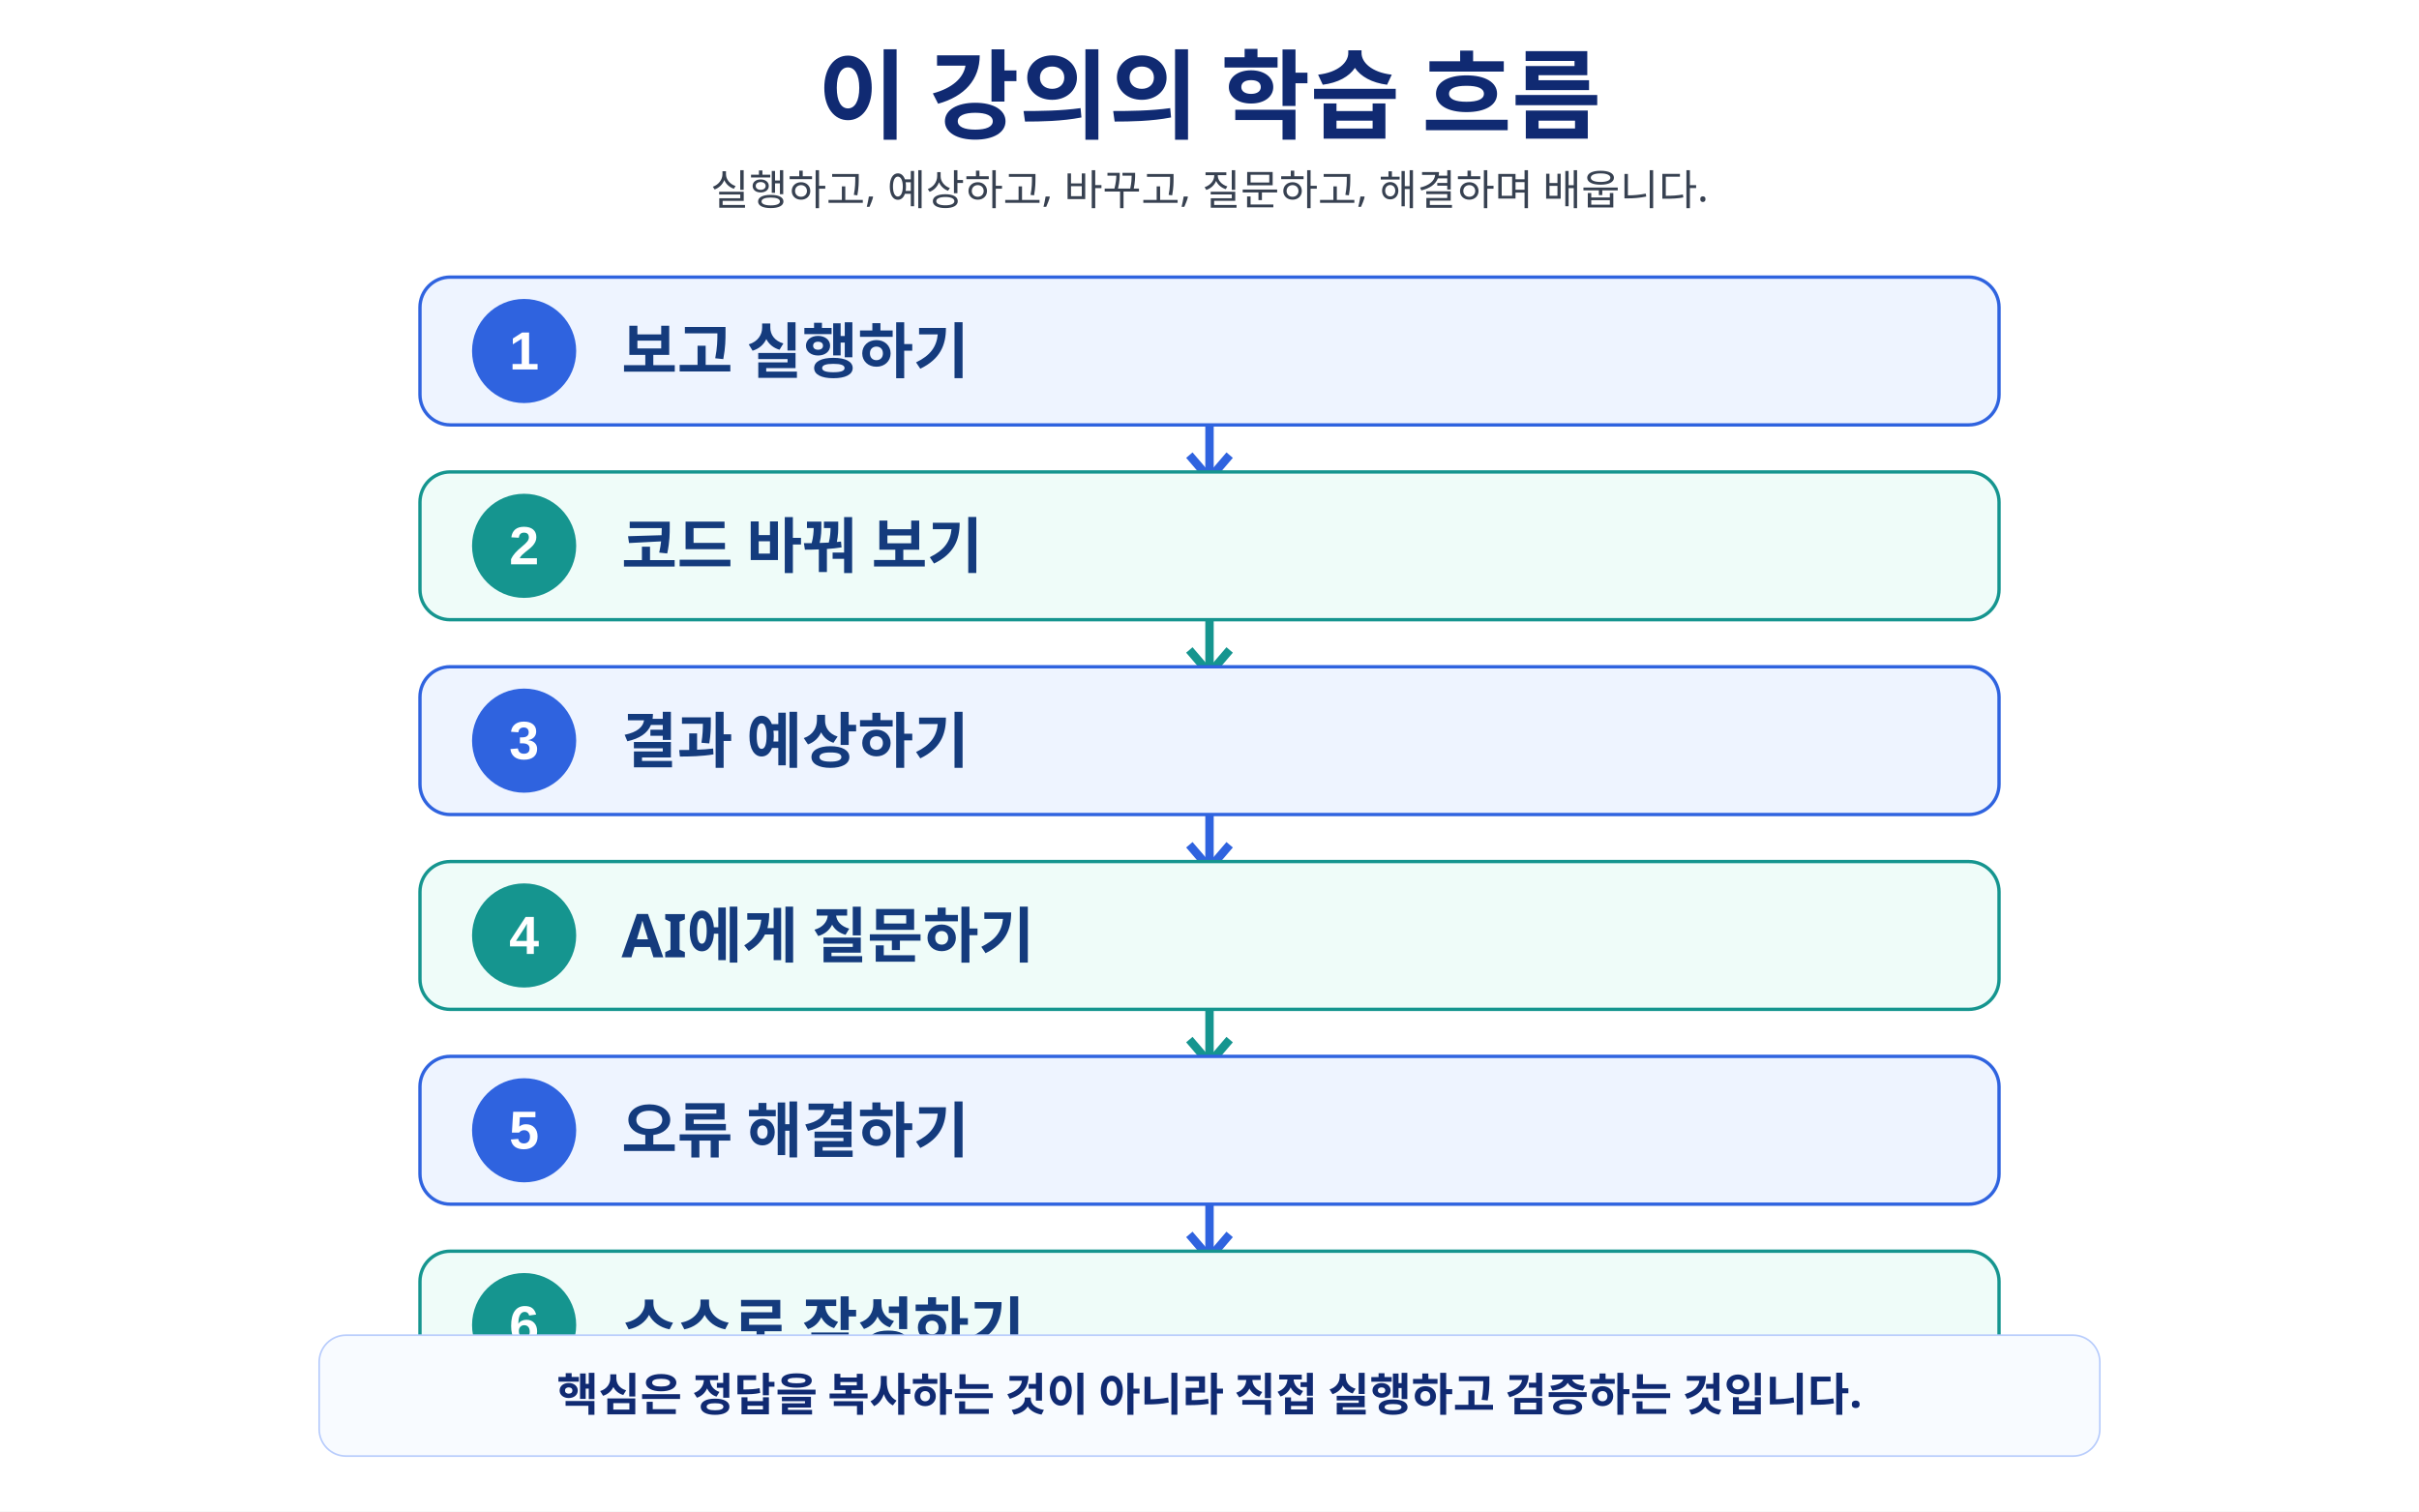
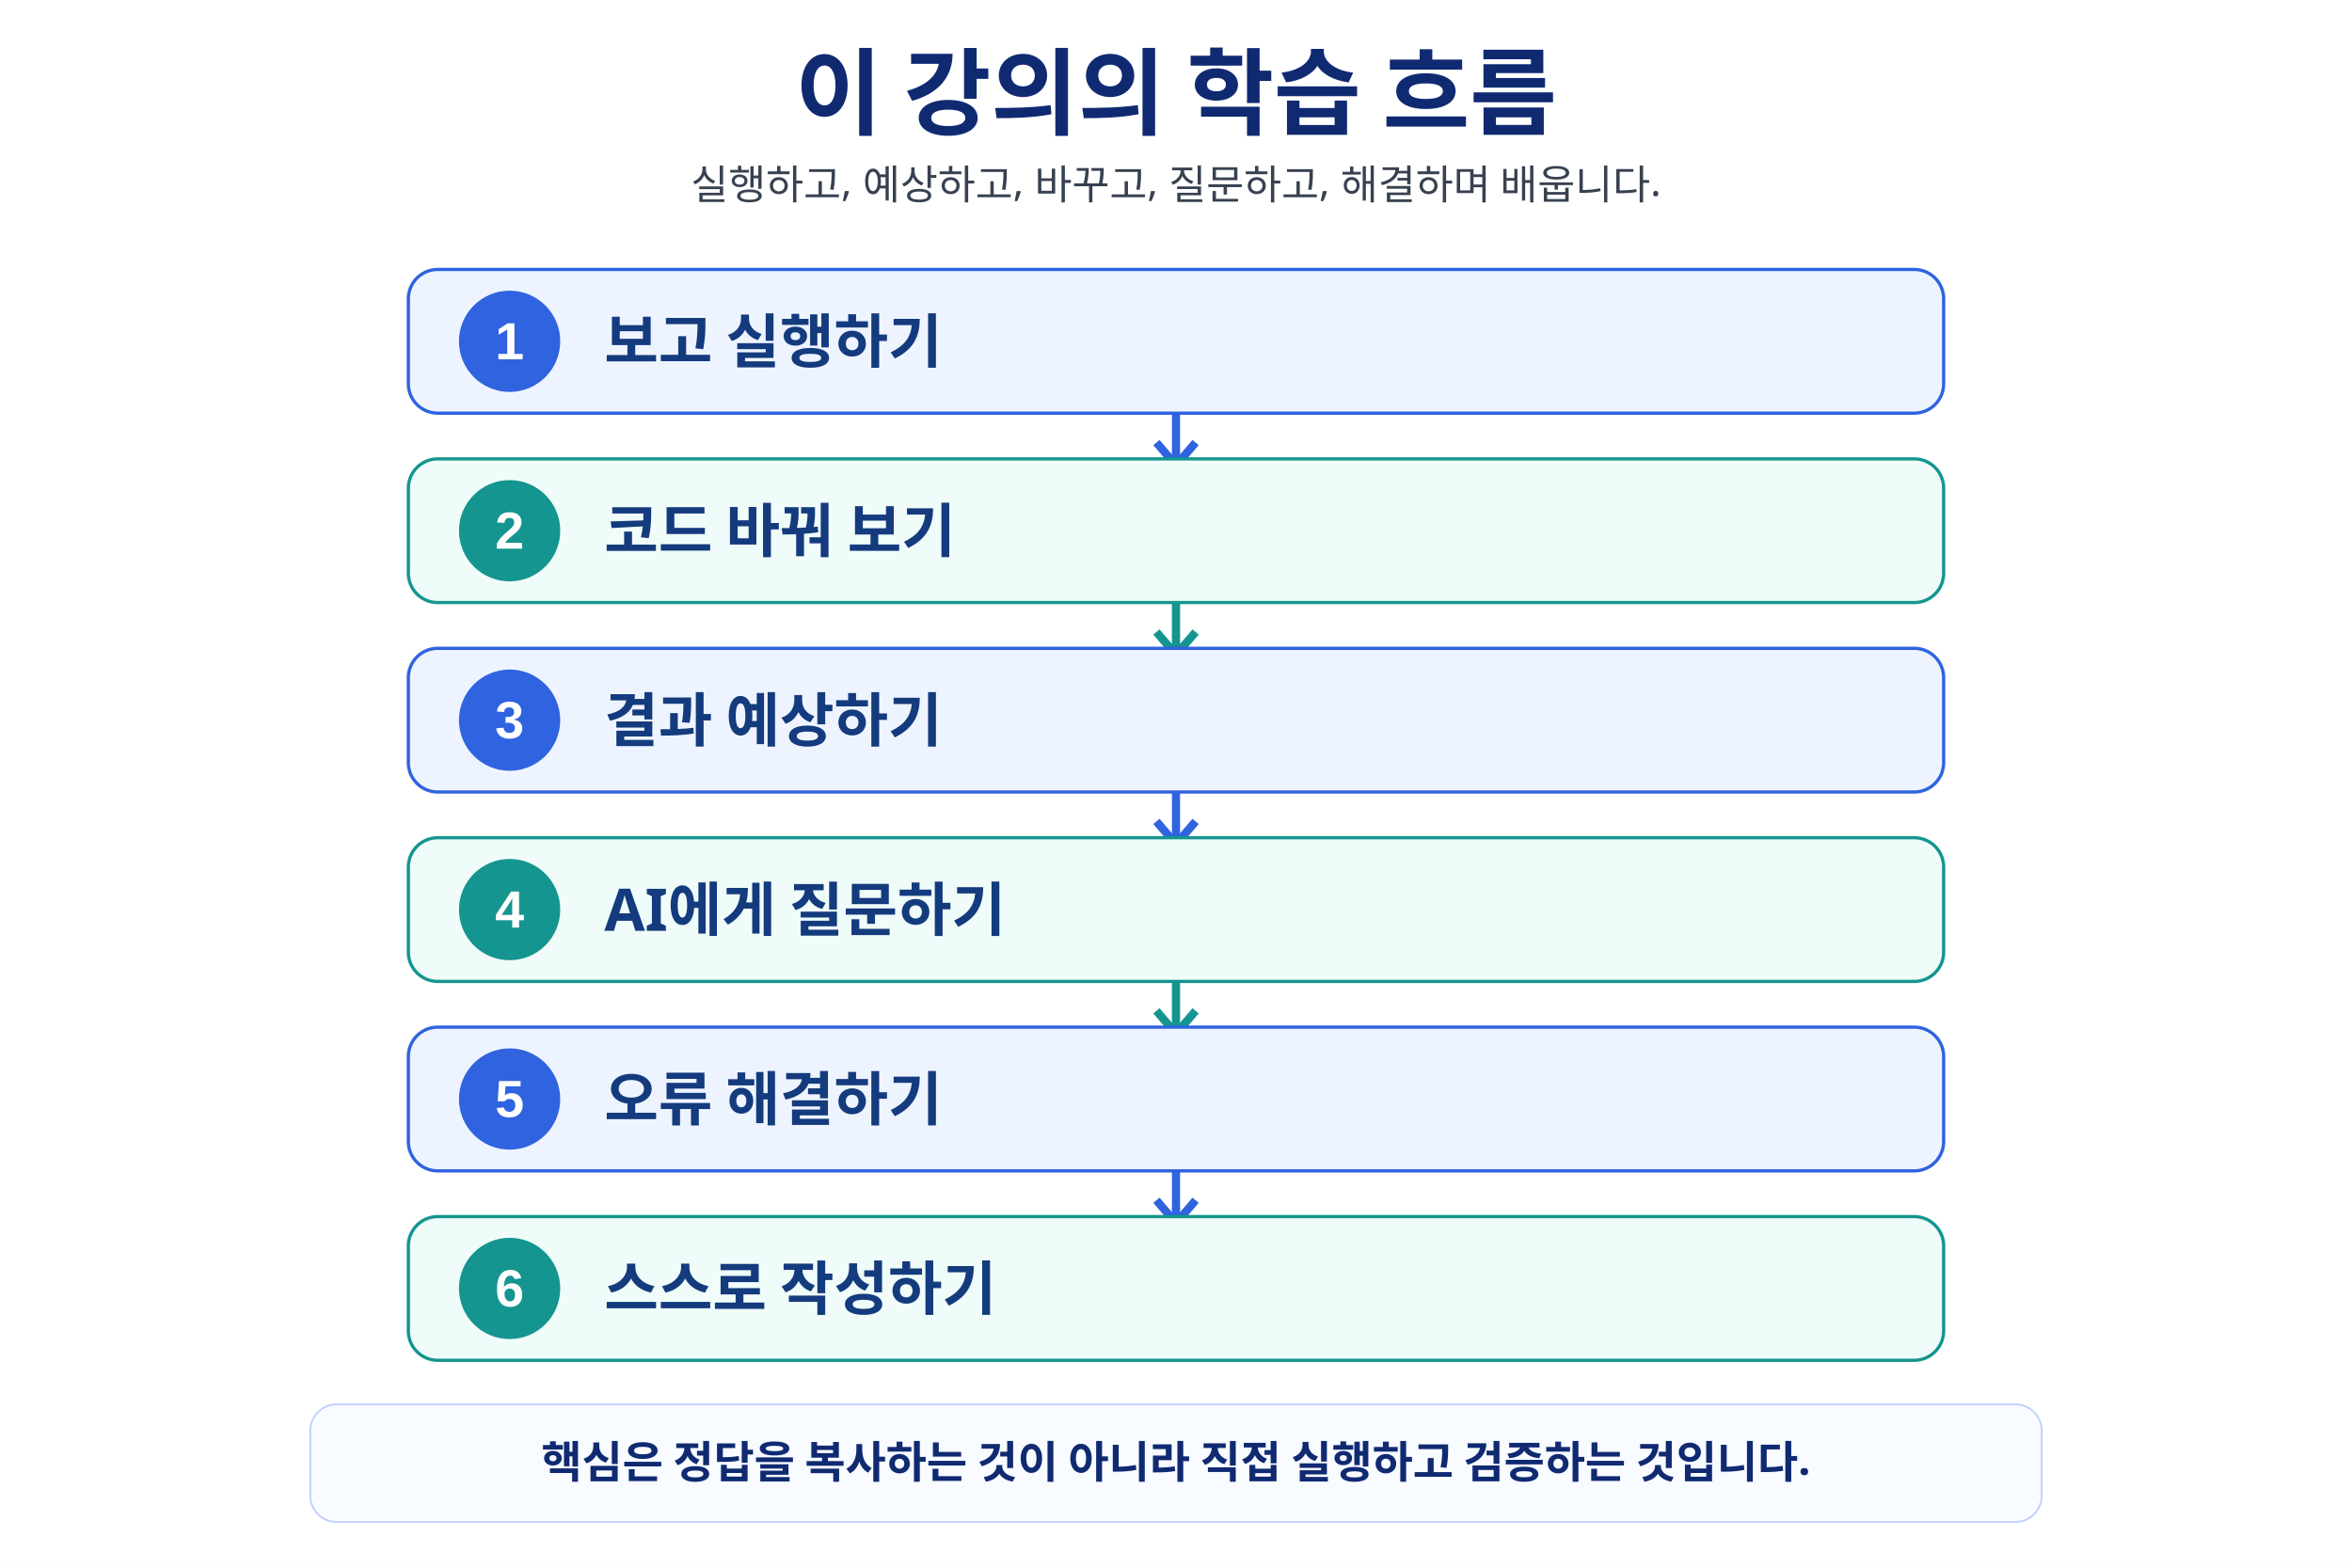
- <svg xmlns="http://www.w3.org/2000/svg" width="1440" height="900" viewBox="0 0 1440 900" role="img" aria-labelledby="title desc">
-   <rect width="1440" height="900" fill="#ffffff" />
+ <svg xmlns="http://www.w3.org/2000/svg" width="1440" height="960" viewBox="0 0 1440 960" role="img" aria-labelledby="title desc">
+   <rect width="1440" height="960" fill="#ffffff" />
  <style>.t{font-family:'Noto Sans KR','Malgun Gothic',sans-serif;fill:#102a72}.s{font-family:'Noto Sans KR','Malgun Gothic',sans-serif;fill:#374151}.n{font-family:Arial,sans-serif;font-weight:700;fill:#fff}.b{font-family:'Noto Sans KR','Malgun Gothic',sans-serif;font-size:36px;font-weight:700;fill:#143b7d}.small{font-size:24px}</style>
  <text x="720" y="78" text-anchor="middle" class="t" font-size="58" font-weight="800">이 강의의 학습 흐름</text>
  <text x="720" y="122" text-anchor="middle" class="s" font-size="25">실행하고, 예상하고, 바꾸고, 질문하고, 해결하며 배웁니다.</text>
  <g transform="translate(250 165)">
    <g>
      <rect width="940" height="88" rx="18" fill="#eef4ff" stroke="#2f63df" stroke-width="2" />
      <circle cx="62" cy="44" r="31" fill="#2f63df" />
      <text x="62" y="55" text-anchor="middle" class="n" font-size="32">1</text>
      <text x="120" y="57" class="b">보고 실행하기</text>
    </g>
    <path d="M470 88v28" stroke="#2f63df" stroke-width="5" />
    <path d="M458 106l12 14 12-14" fill="none" stroke="#2f63df" stroke-width="5" />
    <g transform="translate(0 116)">
      <rect width="940" height="88" rx="18" fill="#effcf9" stroke="#15958f" stroke-width="2" />
      <circle cx="62" cy="44" r="31" fill="#15958f" />
      <text x="62" y="55" text-anchor="middle" class="n" font-size="32">2</text>
      <text x="120" y="57" class="b">코드 바꿔 보기</text>
    </g>
    <path d="M470 204v28" stroke="#15958f" stroke-width="5" />
    <path d="M458 222l12 14 12-14" fill="none" stroke="#15958f" stroke-width="5" />
    <g transform="translate(0 232)">
      <rect width="940" height="88" rx="18" fill="#eef4ff" stroke="#2f63df" stroke-width="2" />
      <circle cx="62" cy="44" r="31" fill="#2f63df" />
      <text x="62" y="55" text-anchor="middle" class="n" font-size="32">3</text>
      <text x="120" y="57" class="b">결과 예상하기</text>
    </g>
    <path d="M470 320v28" stroke="#2f63df" stroke-width="5" />
    <path d="M458 338l12 14 12-14" fill="none" stroke="#2f63df" stroke-width="5" />
    <g transform="translate(0 348)">
      <rect width="940" height="88" rx="18" fill="#effcf9" stroke="#15958f" stroke-width="2" />
      <circle cx="62" cy="44" r="31" fill="#15958f" />
      <text x="62" y="55" text-anchor="middle" class="n" font-size="32">4</text>
      <text x="120" y="57" class="b">AI에게 질문하기</text>
    </g>
    <path d="M470 436v28" stroke="#15958f" stroke-width="5" />
    <path d="M458 454l12 14 12-14" fill="none" stroke="#15958f" stroke-width="5" />
    <g transform="translate(0 464)">
      <rect width="940" height="88" rx="18" fill="#eef4ff" stroke="#2f63df" stroke-width="2" />
      <circle cx="62" cy="44" r="31" fill="#2f63df" />
      <text x="62" y="55" text-anchor="middle" class="n" font-size="32">5</text>
      <text x="120" y="57" class="b">오류 해결하기</text>
    </g>
    <path d="M470 552v28" stroke="#2f63df" stroke-width="5" />
    <path d="M458 570l12 14 12-14" fill="none" stroke="#2f63df" stroke-width="5" />
    <g transform="translate(0 580)">
      <rect width="940" height="88" rx="18" fill="#effcf9" stroke="#15958f" stroke-width="2" />
      <circle cx="62" cy="44" r="31" fill="#15958f" />
      <text x="62" y="55" text-anchor="middle" class="n" font-size="32">6</text>
      <text x="120" y="57" class="b">스스로 작성하기</text>
    </g>
  </g>
-   <rect x="190" y="795" width="1060" height="72" rx="16" fill="#f8fbff" stroke="#b9cdfc" />
-   <text x="720" y="840" text-anchor="middle" class="t" font-size="27" font-weight="700">핵심은 정답을 복사하는 것이 아니라 직접 실행하고 검증하는 것입니다.</text>
+   <rect x="190" y="860" width="1060" height="72" rx="16" fill="#f8fbff" stroke="#b9cdfc" />
+   <text x="720" y="905" text-anchor="middle" class="t" font-size="27" font-weight="700">핵심은 정답을 복사하는 것이 아니라 직접 실행하고 검증하는 것입니다.</text>
</svg>
